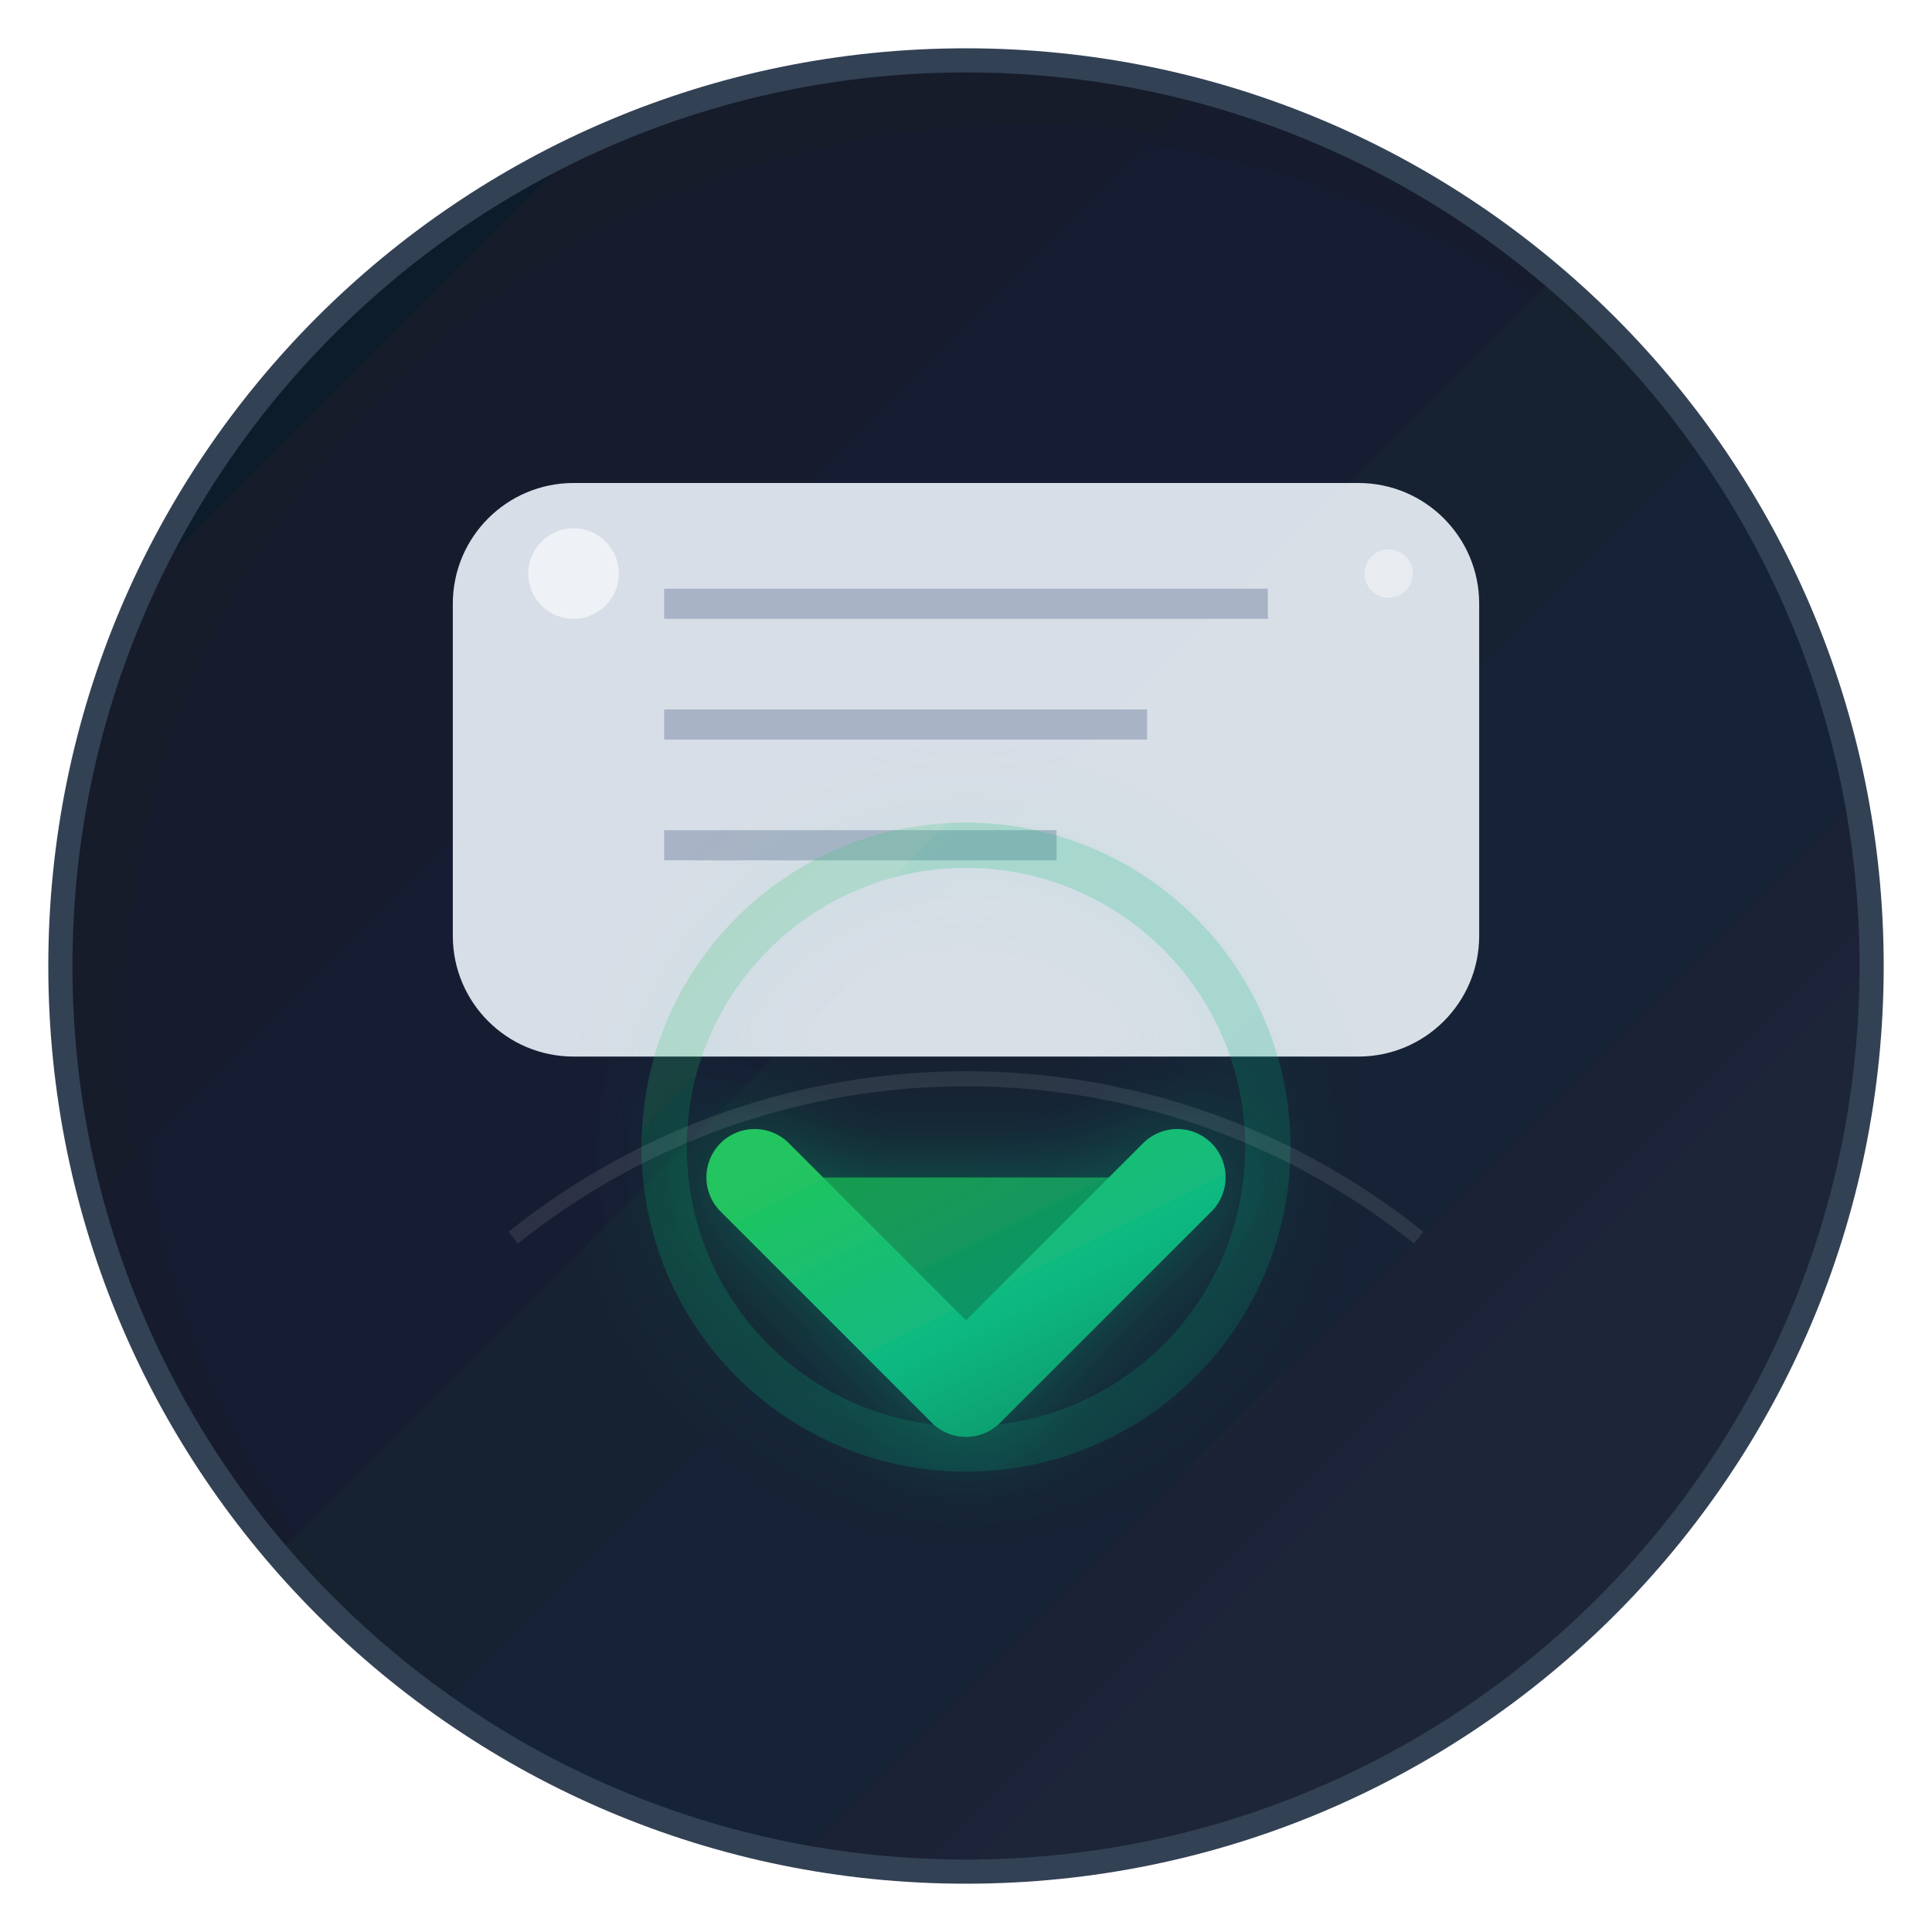
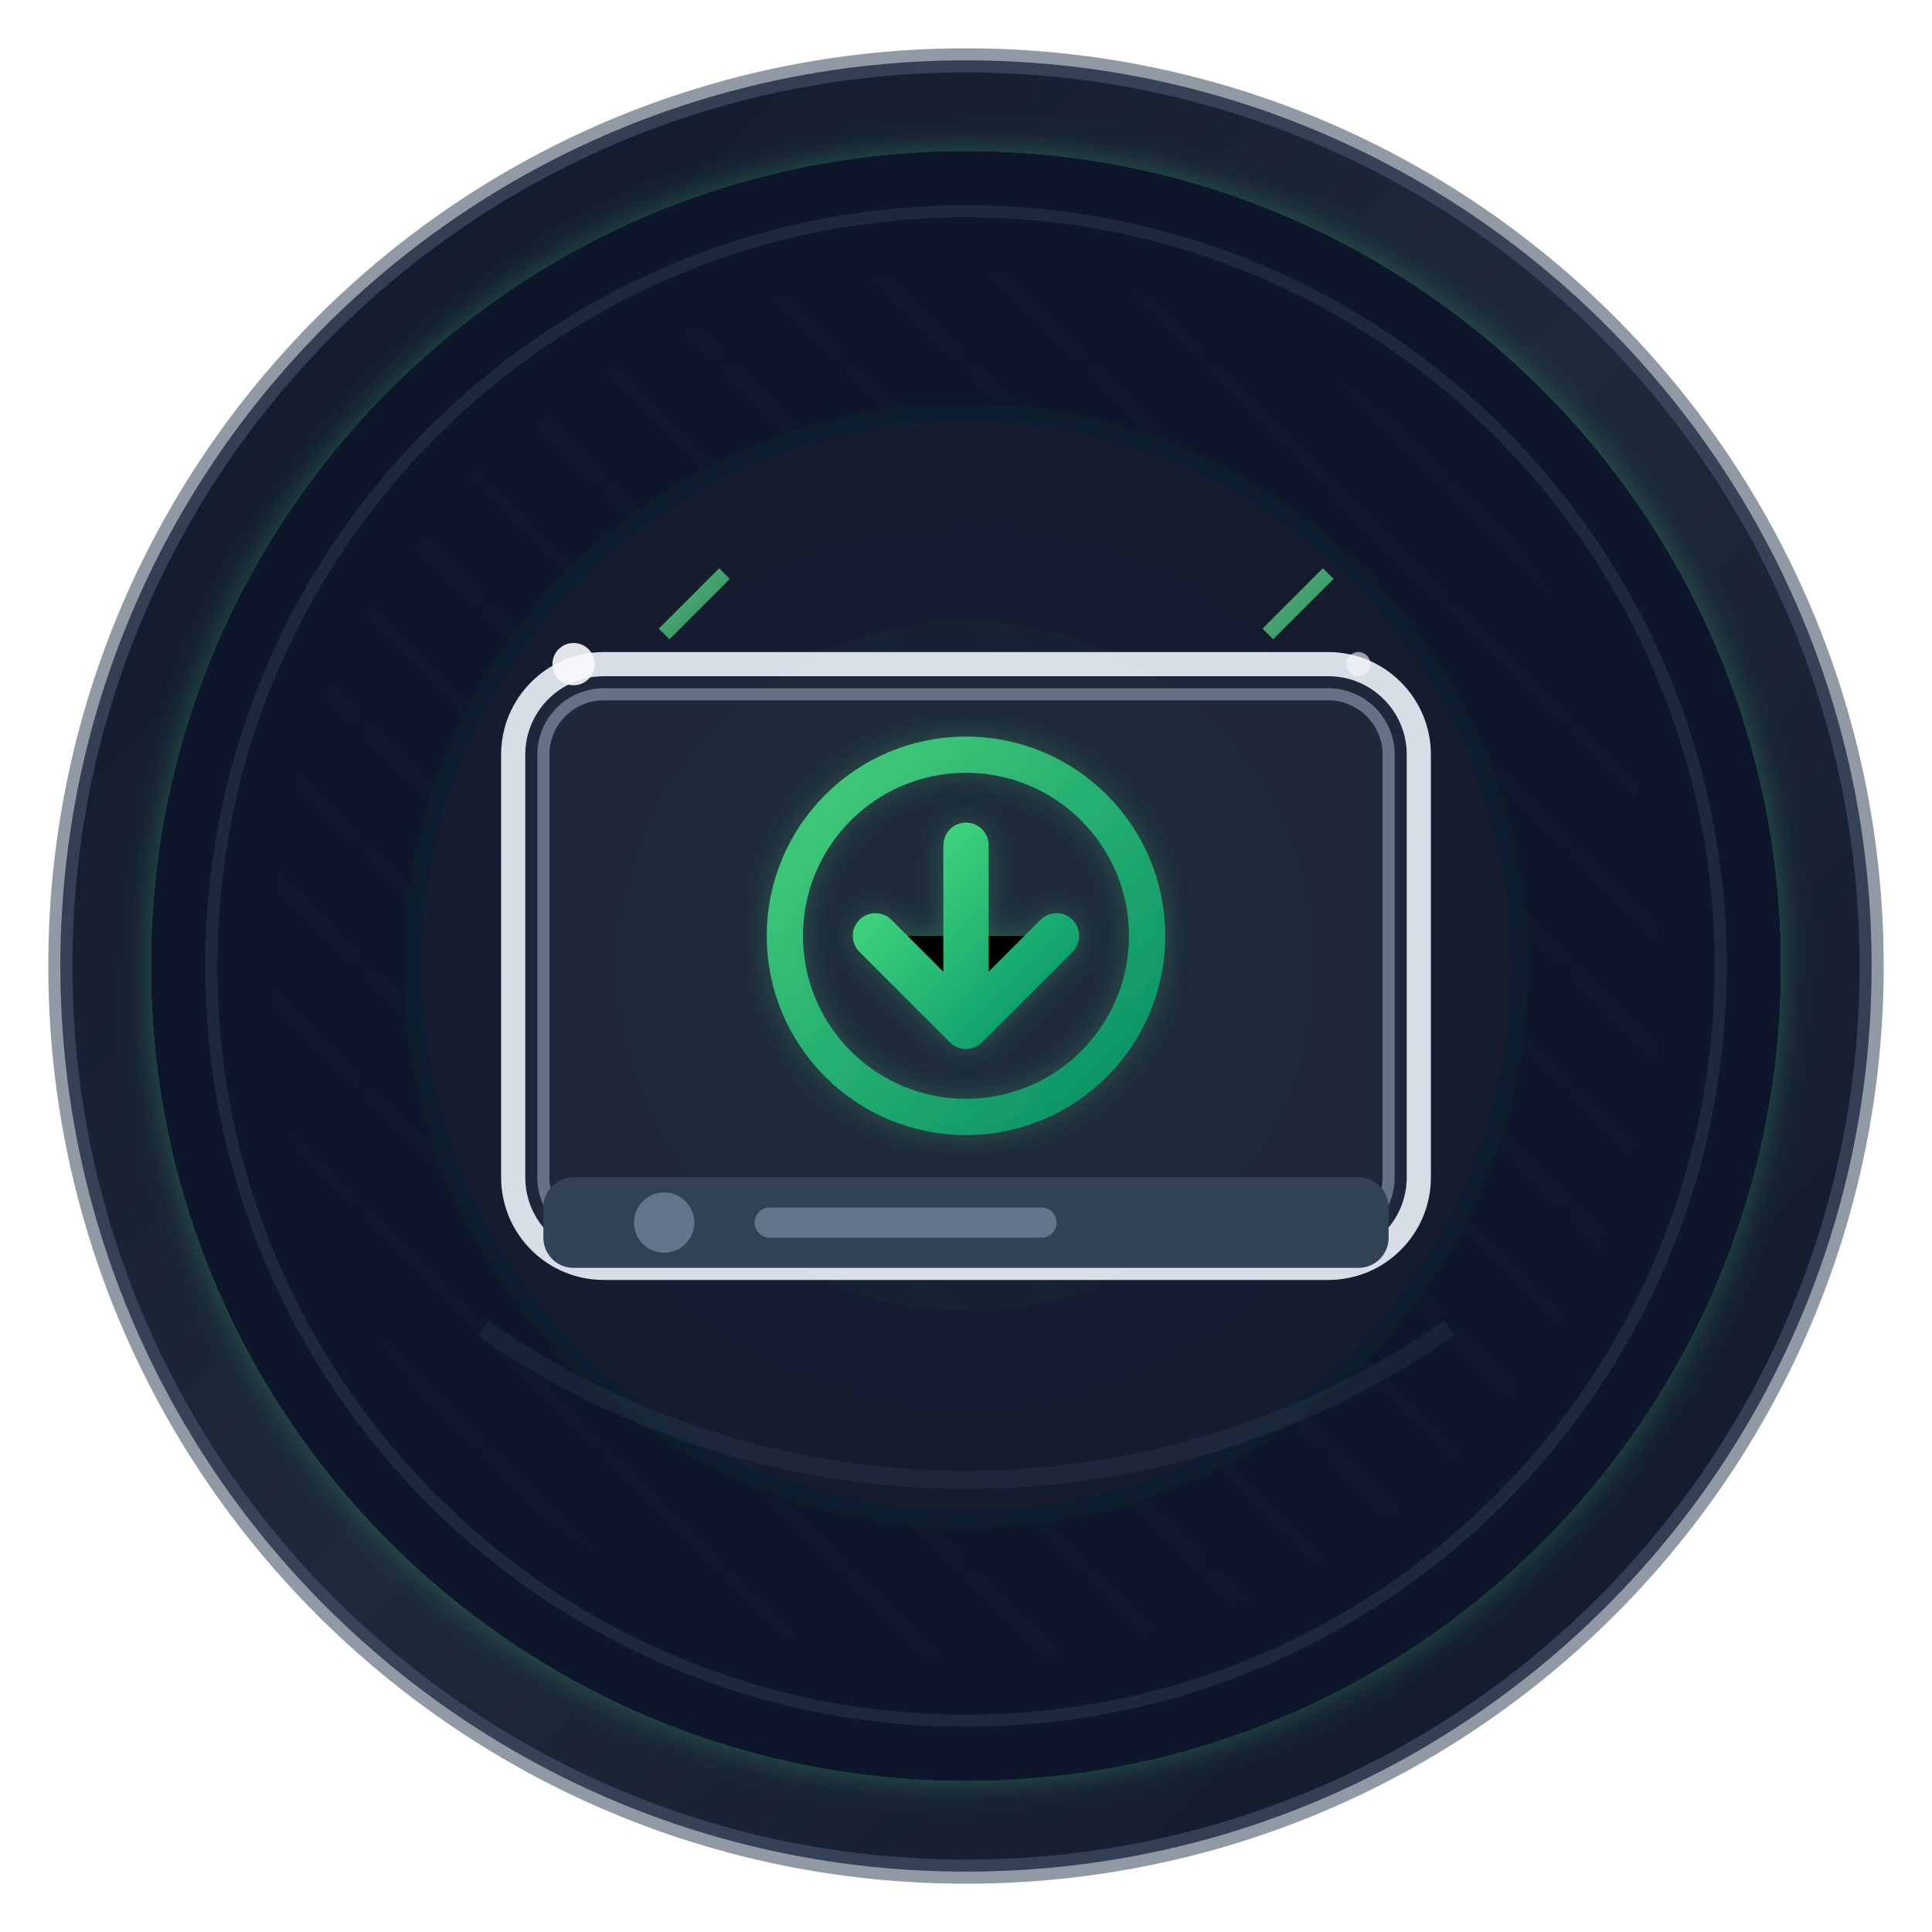
<svg xmlns="http://www.w3.org/2000/svg" viewBox="0 0 64 64" width="64" height="64">
  <defs>
    <linearGradient id="bgGradient" x1="0%" y1="0%" x2="100%" y2="100%">
      <stop offset="0%" stop-color="#0f172a" />
-       <stop offset="100%" stop-color="#1e293b" />
+       <stop offset="50%" stop-color="#1e293b" />
+       <stop offset="100%" stop-color="#0f172a" />
    </linearGradient>
+     <radialGradient id="innerCircleGradient" cx="50%" cy="50%" r="50%" fx="50%" fy="50%">
+       <stop offset="0%" stop-color="#1e293b" />
+       <stop offset="80%" stop-color="#0f172a" />
+       <stop offset="100%" stop-color="#0f172a" />
+     </radialGradient>
    <linearGradient id="accentGradient" x1="0%" y1="0%" x2="100%" y2="100%">
-       <stop offset="0%" stop-color="#22c55e" />
-       <stop offset="60%" stop-color="#10b981" />
+       <stop offset="0%" stop-color="#4ade80" />
      <stop offset="100%" stop-color="#059669" />
    </linearGradient>
-     <filter id="innerShadow" x="-50%" y="-50%" width="200%" height="200%">
-       <feGaussianBlur in="SourceAlpha" stdDeviation="2" result="blur" />
-       <feOffset dy="2" dx="2" />
-       <feComposite in2="SourceAlpha" operator="arithmetic" k2="-1" k3="1" result="shadowDiff" />
-       <feFlood flood-color="#000" flood-opacity="0.15" />
-       <feComposite in2="shadowDiff" operator="in" />
-       <feComposite in2="SourceGraphic" operator="over" />
+     <linearGradient id="lightAccentGradient" x1="0%" y1="0%" x2="100%" y2="100%">
+       <stop offset="0%" stop-color="#86efac" />
+       <stop offset="100%" stop-color="#22c55e" />
+     </linearGradient>
+     <filter id="mainGlow" x="-20%" y="-20%" width="140%" height="140%">
+       <feGaussianBlur stdDeviation="1" result="blur" />
+       <feFlood flood-color="#22c55e" flood-opacity="0.5" />
+       <feComposite in2="blur" operator="in" />
+       <feComposite in="SourceGraphic" operator="over" />
    </filter>
-     <filter id="glow" x="-50%" y="-50%" width="200%" height="200%">
-       <feGaussianBlur stdDeviation="1.5" result="blur" />
-       <feFlood flood-color="#10b981" flood-opacity="0.4" />
+     <filter id="subtleGlow" x="-10%" y="-10%" width="120%" height="120%">
+       <feGaussianBlur stdDeviation="0.5" result="blur" />
+       <feFlood flood-color="#4ade80" flood-opacity="0.3" />
      <feComposite in2="blur" operator="in" />
-       <feComposite in="SourceGraphic" />
+       <feComposite in="SourceGraphic" operator="over" />
    </filter>
+     <pattern id="linesPattern" width="4" height="4" patternUnits="userSpaceOnUse">
+       <path d="M0,0 L4,4" stroke="#334155" stroke-width="0.5" opacity="0.2" />
+     </pattern>
  </defs>
-   <circle cx="32" cy="32" r="30" fill="url(#bgGradient)" filter="url(#innerShadow)" />
-   <circle cx="32" cy="32" r="30" fill="none" stroke="#334155" stroke-width="0.8" />
-   <rect x="15" y="16" width="34" height="19" rx="4" fill="#e2e8f0" opacity="0.95" />
-   <line x1="22" y1="20" x2="42" y2="20" stroke="#94a3b8" stroke-width="1" opacity="0.7" />
-   <line x1="22" y1="24" x2="38" y2="24" stroke="#94a3b8" stroke-width="1" opacity="0.7" />
-   <line x1="22" y1="28" x2="35" y2="28" stroke="#94a3b8" stroke-width="1" opacity="0.7" />
-   <g filter="url(#glow)">
-     <circle cx="32" cy="38" r="10" fill="none" stroke="url(#accentGradient)" stroke-width="1.5" opacity="0.2" />
-     <path d="M32 30 L32 46" stroke="url(#accentGradient)" stroke-width="3.2" stroke-linecap="round" />
-     <path d="M25 39 L32 46 L39 39" stroke="url(#accentGradient)" stroke-width="3.2" stroke-linecap="round" stroke-linejoin="round" />
-     <path d="M32,46 l-7,-7 h14 z" fill="url(#accentGradient)" opacity="0.8" />
+   <circle cx="32" cy="32" r="30" fill="url(#bgGradient)" />
+   <circle cx="32" cy="32" r="27" fill="url(#innerCircleGradient)" filter="url(#subtleGlow)" />
+   <circle cx="32" cy="32" r="30" fill="none" stroke="#475569" stroke-width="0.8" opacity="0.6" />
+   <circle cx="32" cy="32" r="25" fill="none" stroke="#475569" stroke-width="0.4" opacity="0.3" />
+   <circle cx="32" cy="32" r="23" fill="url(#linesPattern)" opacity="0.15" />
+   <g>
+     <rect x="17" y="22" width="30" height="20" rx="3" fill="#1e293b" stroke="#e2e8f0" stroke-width="0.8" opacity="0.95" />
+     <rect x="18" y="23" width="28" height="18" rx="2" fill="none" stroke="#94a3b8" stroke-width="0.4" opacity="0.6" />
+     <rect x="18" y="39" width="28" height="3" rx="1" fill="#334155" />
+     <circle cx="22" cy="40.5" r="1" fill="#64748b" />
+     <rect x="25" y="40" width="10" height="1" rx="0.5" fill="#64748b" />
+     <g filter="url(#subtleGlow)">
+       <circle cx="32" cy="31" r="6" fill="none" stroke="url(#accentGradient)" stroke-width="1.2" opacity="0.9" />
+       <path d="M32,28 v6 m-3,-3 l3,3 l3,-3" stroke="url(#accentGradient)" stroke-width="1.5" stroke-linecap="round" stroke-linejoin="round" />
+     </g>
  </g>
-   <circle cx="19" cy="19" r="1.5" fill="#f8fafc" opacity="0.7" />
-   <circle cx="46" cy="19" r="0.8" fill="#f8fafc" opacity="0.5" />
-   <path d="M17 41 A 24 24 0 0 1 47 41" fill="none" stroke="#f1f5f9" stroke-width="0.5" opacity="0.1" />
+   <circle cx="19" cy="22" r="0.7" fill="#f8fafc" opacity="0.9" />
+   <circle cx="45" cy="22" r="0.4" fill="#f8fafc" opacity="0.6" />
+   <path d="M16,44 A 28,28 0 0,0 48,44" fill="none" stroke="#334155" stroke-width="0.6" opacity="0.3" />
+   <path d="M22,21 L24,19" stroke="url(#lightAccentGradient)" stroke-width="0.5" opacity="0.7" />
+   <path d="M42,21 L44,19" stroke="url(#lightAccentGradient)" stroke-width="0.5" opacity="0.7" />
</svg>
